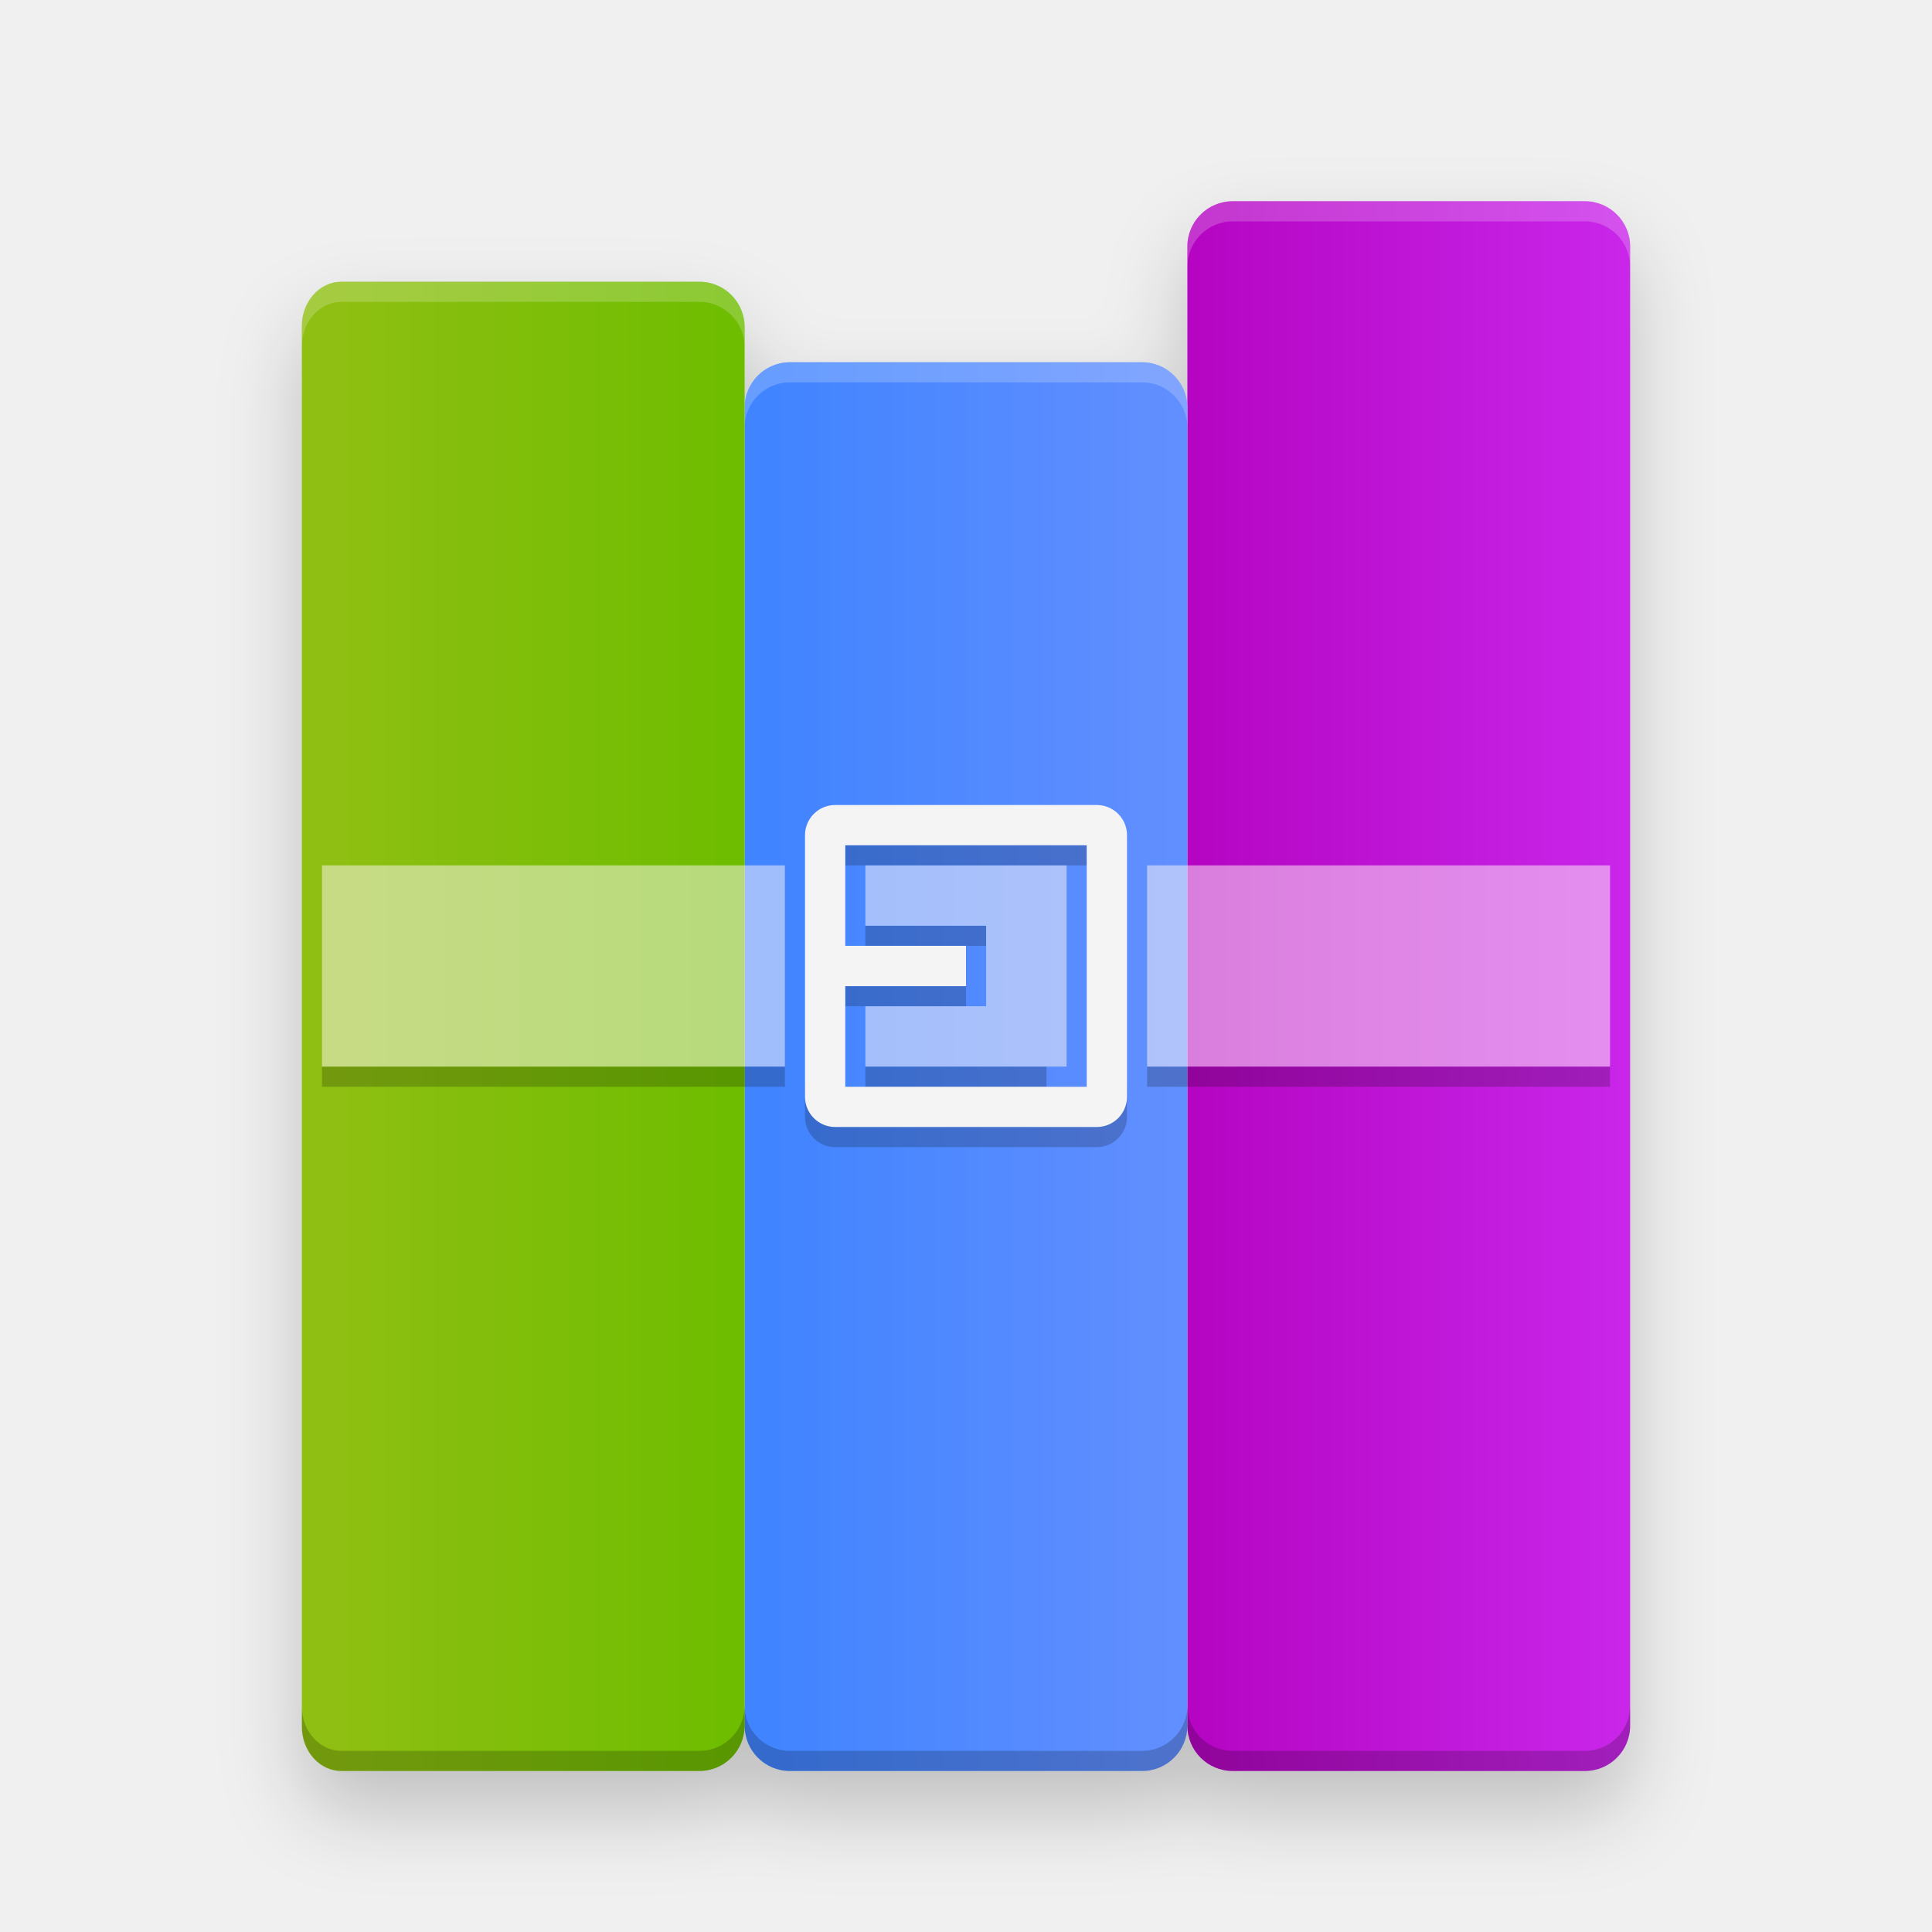
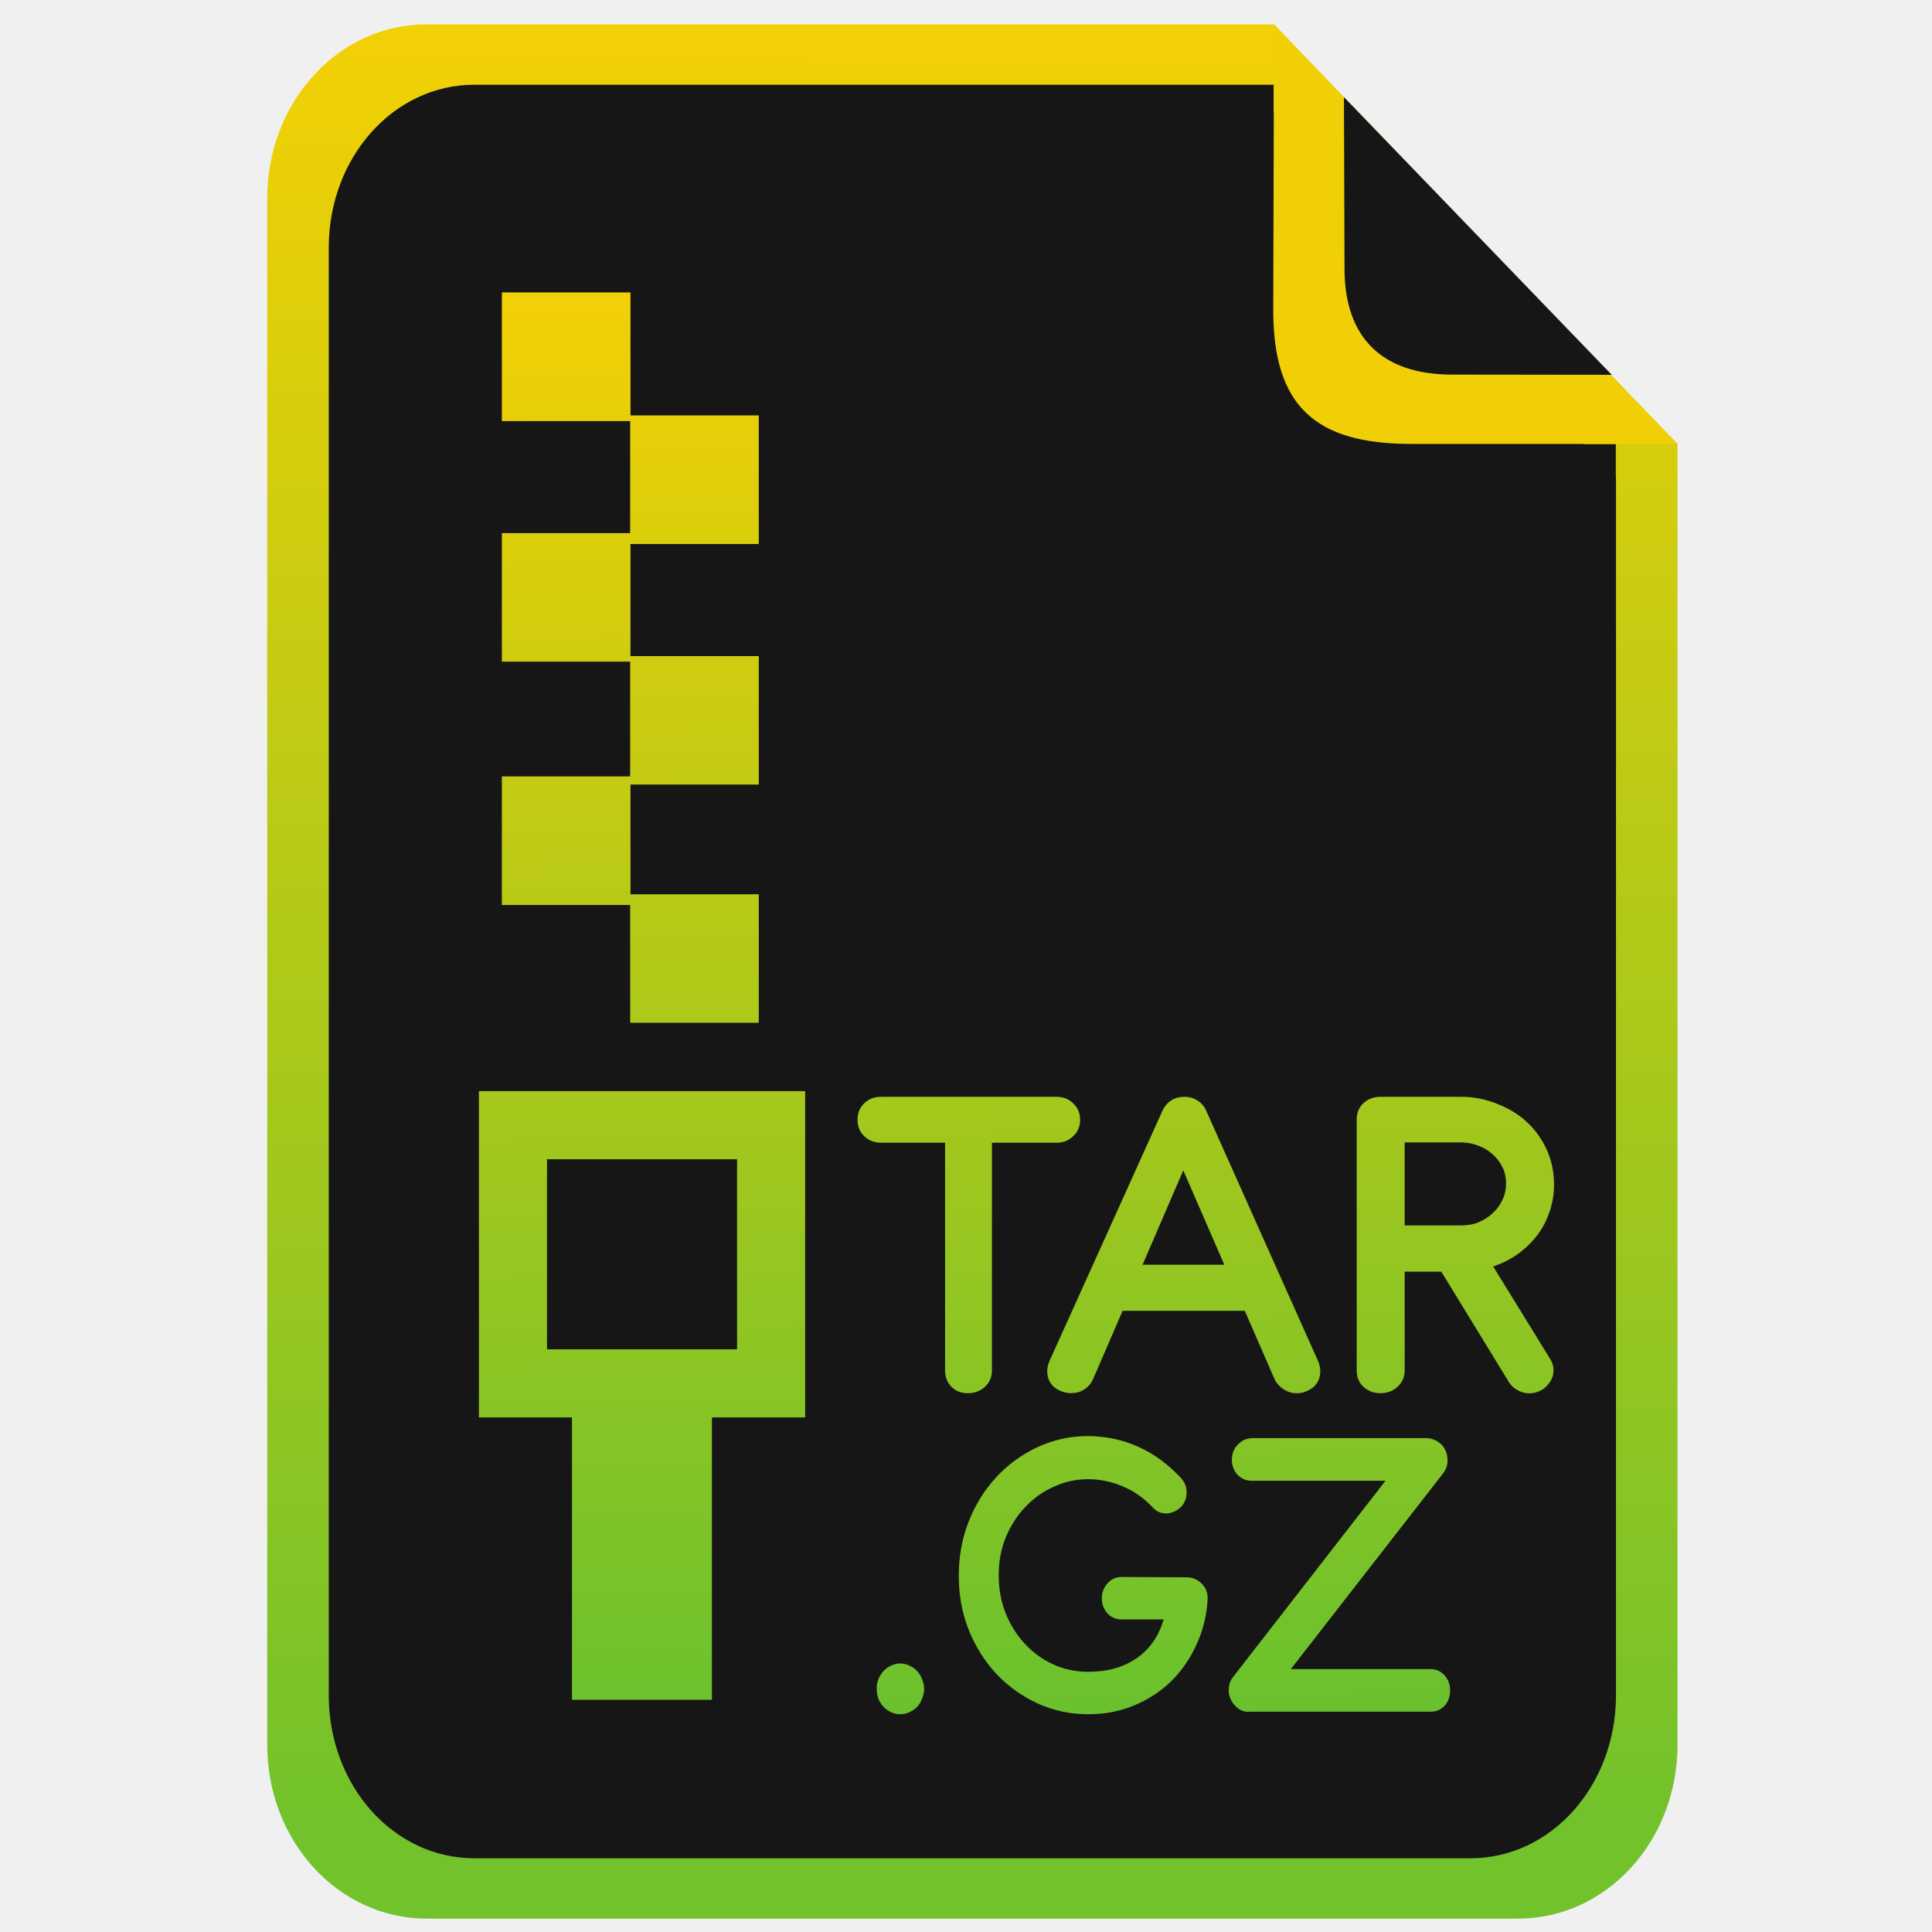
- <svg xmlns="http://www.w3.org/2000/svg" xmlns:xlink="http://www.w3.org/1999/xlink" width="96px" height="96px" viewBox="0 0 96 96" version="1.1">
-   <defs>
-     <path d="M22,10.25 C22,9.007 23.007,8 24.25,8 L41.75,8 C42.993,8 44,9.007 44,10.25 L44,2.25 C44,1.007 45.007,2.28269391e-16 46.25,0 L63.75,0 C64.993,-2.28269391e-16 66,1.007 66,2.25 L66,75.75 C66,76.993 64.993,78 63.75,78 L46.25,78 C45.007,78 44,76.993 44,75.75 C44,76.993 42.993,78 41.75,78 L24.25,78 C23.007,78 22,76.993 22,75.75 C22,76.993 20.993,78 19.75,78 L1.964,78 C0.879,78 2.79141789e-15,77.014 2.79141789e-15,75.798 L0,6.202 C0,4.986 0.879,4 1.964,4 L19.75,4 C20.993,4 22,5.007 22,6.25 L22,10.25 Z" id="path-1" />
-     <filter x="-10.6%" y="-6.4%" width="121.2%" height="117.9%" filterUnits="objectBoundingBox" id="filter-2">
-       <feOffset dx="0" dy="2" in="SourceAlpha" result="shadowOffsetOuter1" />
-       <feGaussianBlur stdDeviation="2" in="shadowOffsetOuter1" result="shadowBlurOuter1" />
-       <feComposite in="shadowBlurOuter1" in2="SourceAlpha" operator="out" result="shadowBlurOuter1" />
-       <feColorMatrix values="0 0 0 0 0   0 0 0 0 0   0 0 0 0 0  0 0 0 0.2 0" type="matrix" in="shadowBlurOuter1" />
-     </filter>
-     <linearGradient x1="98.475%" y1="48.475%" x2="1.525%" y2="48.475%" id="linearGradient-3">
-       <stop stop-color="#C926EA" offset="0%" />
-       <stop stop-color="#B505C3" offset="100%" />
+ <svg xmlns="http://www.w3.org/2000/svg" xmlns:xlink="http://www.w3.org/1999/xlink" version="1.1" id="svg1" width="24" height="24" viewBox="0 0 24 24" xml:space="preserve">
+   <defs id="defs1">
+     <linearGradient id="linearGradient6">
+       <stop style="stop-color:#f1d005;stop-opacity:1;" offset="0" id="stop6" />
+       <stop style="stop-color:#44bd39;stop-opacity:1;" offset="1" id="stop7" />
    </linearGradient>
-     <linearGradient x1="99.455%" y1="50.545%" x2="3.998%" y2="50.545%" id="linearGradient-4">
-       <stop stop-color="#628FFF" offset="0%" />
-       <stop stop-color="#4084FF" offset="100%" />
+     <linearGradient id="linearGradient159">
+       <stop style="stop-color:#f1d005;stop-opacity:1;" offset="0" id="stop159" />
+       <stop style="stop-color:#71c22b;stop-opacity:1;" offset="1" id="stop160" />
    </linearGradient>
-     <linearGradient x1="100%" y1="50%" x2="6.531%" y2="50%" id="linearGradient-5">
-       <stop stop-color="#6DBD00" offset="0%" />
-       <stop stop-color="#8FBF12" offset="100%" />
-     </linearGradient>
+     <linearGradient xlink:href="#linearGradient159" id="linearGradient160" x1="282.527" y1="17.848" x2="282.214" y2="479.753" gradientUnits="userSpaceOnUse" />
+     <linearGradient xlink:href="#linearGradient6" id="linearGradient7" x1="270.511" y1="81.918" x2="278.03" y2="553.344" gradientUnits="userSpaceOnUse" />
  </defs>
-   <g id="application-x-tar" stroke="none" stroke-width="1" fill="none" fill-rule="evenodd">
-     <g id="Group" transform="translate(15, 10)">
-       <g id="Combined-Shape">
-         <use fill="black" fill-opacity="1" filter="url(#filter-2)" xlink:href="#path-1" />
-         <use fill-opacity="0.1" fill="#000000" fill-rule="evenodd" xlink:href="#path-1" />
-       </g>
-       <path d="M66,2.25 L66,75.75 C66,76.993 64.993,78 63.75,78 L46.25,78 C45.007,78 44,76.993 44,75.75 L44,2.25 C44,1.007 45.007,2.28269391e-16 46.25,0 L63.75,0 C64.993,-2.28269391e-16 66,1.007 66,2.25 Z" id="Rectangle-43" fill="url(#linearGradient-3)" />
-       <path d="M44,10.25 L44,75.75 C44,76.993 42.993,78 41.75,78 L24.25,78 C23.007,78 22,76.993 22,75.75 L22,10.25 C22,9.007 23.007,8 24.25,8 L41.75,8 C42.993,8 44,9.007 44,10.25 Z" id="Rectangle-43" fill="url(#linearGradient-4)" />
-       <path d="M22,6.25 L22,75.75 C22,76.993 20.993,78 19.75,78 L1.964,78 C0.879,78 2.79141789e-15,77.014 2.79141789e-15,75.798 L0,6.202 C0,4.986 0.879,4 1.964,4 L19.75,4 C20.993,4 22,5.007 22,6.25 Z" id="Rectangle-43" fill="url(#linearGradient-5)" />
-       <path d="M28,40 L34,40 L34,36 L28,36 L28,33 L38,33 L38,43 L28,43 L28,40 Z M24,33 L24,43 L1,43 L1,33 L24,33 Z M42,33 L65,33 L65,43 L42,43 L42,33 Z" id="Combined-Shape" fill-opacity="0.5" fill="#FFF8F8" />
-       <path d="M1,43 L24,43 L24,44 L1,44 L1,43 Z M37,44 L41,44 L41,45.5 C41,46.328 40.328,47 39.5,47 L26.5,47 C25.672,47 25,46.328 25,45.5 L25,44 L28,44 L28,43 L37,43 L37,44 Z M65,43 L65,44 L42,44 L42,43 L65,43 Z M28,36 L34,36 L34,37 L28,37 L28,36 Z M27,39 L33,39 L33,40 L27,40 L27,39 Z M27,32 L39,32 L39,33 L27,33 L27,32 Z" id="Combined-Shape" fill-opacity="0.2" fill="#000000" />
-       <path d="M26.5,30 L39.5,30 C40.328,30 41,30.672 41,31.5 L41,44.5 C41,45.328 40.328,46 39.5,46 L26.5,46 C25.672,46 25,45.328 25,44.5 L25,31.5 C25,30.672 25.672,30 26.5,30 Z M27,32 L27,44 L39,44 L39,32 L27,32 Z M27,37 L33,37 L33,39 L27,39 L27,37 Z" id="Combined-Shape" fill="#F4F4F4" />
-       <path d="M44,10.25 L44,11.25 C44,10.007 42.993,9 41.75,9 L24.25,9 C23.007,9 22,10.007 22,11.25 L22,10.25 C22,9.007 23.007,8 24.25,8 L41.75,8 C42.993,8 44,9.007 44,10.25 Z M44,3.25 L44,2.25 C44,1.007 45.007,2.28269391e-16 46.25,0 L63.75,0 C64.993,1.97910389e-15 66,1.007 66,2.25 L66,3.25 C66,2.007 64.993,1 63.75,1 L46.25,1 C45.007,1 44,2.007 44,3.25 Z M4.01093231e-17,7.202 L0,6.202 C0,4.986 0.879,4 1.964,4 L19.75,4 C20.993,4 22,5.007 22,6.25 L22,7.25 C22,6.007 20.993,5 19.75,5 L1.964,5 C0.879,5 0,5.986 0,7.202 Z" id="Combined-Shape" fill-opacity="0.2" fill="#FFFFFF" />
-       <path d="M44,9.25 L44,2.25 L44,9.25 Z M66,74.75 L66,75.75 C66,76.993 64.993,78 63.75,78 L46.25,78 C45.007,78 44,76.993 44,75.75 C44,76.993 42.993,78 41.75,78 L24.25,78 C23.007,78 22,76.993 22,75.75 C22,76.993 20.993,78 19.75,78 L1.964,78 C0.879,78 2.79141789e-15,77.014 2.79141789e-15,75.798 L2.75130857e-15,74.798 C2.79141789e-15,76.014 0.879,77 1.964,77 L19.75,77 C20.993,77 22,75.993 22,74.75 C22,75.993 23.007,77 24.25,77 L41.75,77 C42.993,77 44,75.993 44,74.75 C44,75.993 45.007,77 46.25,77 L63.75,77 C64.993,77 66,75.993 66,74.75 Z M22,6.25 L22,9.25 L22,6.25 Z" id="Combined-Shape" fill-opacity="0.2" fill="#000000" />
-     </g>
+   <g id="layer1" transform="matrix(0.04770193,0,0,0.04770193,-0.9309345,-0.1436683)" style="stroke-width:20.964">
+     <path id="rect1" style="fill:url(#linearGradient160);fill-opacity:1;stroke-width:20.963;opacity:1;stroke:#000000;stroke-opacity:0;fill-rule:nonzero" d="m 130.617,9.354 c -22.996,0 -41.509,20.201 -41.509,45.293 V 457.354 c 0,25.092 18.513,45.293 41.509,45.293 h 284.243 c 22.996,0 41.509,-20.201 41.509,-45.293 V 118.668 L 351.307,9.354 Z" />
+     <path id="path1" style="display:inline;fill:#161616;fill-opacity:1;stroke-width:20.963" d="M 143.004 25.081 C 122.013 25.081 105.13 44.007 105.13 67.499 L 105.13 444.515 C 105.13 468.007 122.013 486.933 143.004 486.933 L 402.468 486.933 C 423.459 486.933 440.342 468.007 440.342 444.515 L 440.342 127.401 L 440.301 127.36 L 440.301 118.639 L 432.112 118.639 L 351.206 32.287 L 351.206 25.081 L 344.45 25.081 L 331.307 25.081 L 143.004 25.081 z " />
+     <path id="rect2" style="display:inline;fill:#f0cf06;fill-opacity:1;stroke-width:20.963;opacity:1;stroke:#000000;stroke-opacity:0;fill-rule:nonzero" d="m 456.369,118.619 -0.004,-0.002 L 351.295,9.424 351.091,83.526 c -0.069,25.092 10.802,35.093 35.894,35.093 z" />
+     <path id="rect3" style="fill:#161616;fill-opacity:1;stroke-width:20.964" d="m 369.504,28.314 0.144,44.812 c 0.058,17.97 9.957,27.414 27.927,27.437 l 41.656,0.052 z" />
+   </g>
+   <g id="layer2" transform="matrix(0.04770193,0,0,0.04770193,-0.1324734,-0.1436683)" style="stroke-width:20.964;fill-opacity:1;fill:url(#linearGradient7)">
+     <path id="rect18" style="fill:url(#linearGradient7);fill-opacity:1;stroke-width:20.964;opacity:1;stroke:#000000;stroke-opacity:0;fill-rule:nonzero" d="M 133.471 79.168 L 133.471 112.661 L 166.882 112.661 L 166.882 141.854 L 133.471 141.854 L 133.471 175.306 L 166.882 175.306 L 166.882 205.195 L 133.471 205.195 L 133.471 238.688 L 166.882 238.688 L 166.882 269.355 L 200.375 269.355 L 200.375 235.903 L 166.964 235.903 L 166.964 207.324 L 200.375 207.324 L 200.375 173.873 L 166.964 173.873 L 166.964 144.679 L 200.375 144.679 L 200.375 111.187 L 166.964 111.187 L 166.964 79.168 L 133.471 79.168 z M 127.494 287.166 L 127.494 372.125 L 151.733 372.125 L 151.733 445.661 L 188.173 445.661 L 188.173 372.125 L 212.453 372.125 L 212.453 287.166 L 127.494 287.166 z M 232.229 288.64 C 230.473 288.64 228.978 289.193 227.807 290.359 C 226.637 291.485 226.088 292.929 226.088 294.618 C 226.088 296.306 226.637 297.71 227.807 298.876 C 228.978 300.001 230.473 300.595 232.229 300.595 L 248.894 300.595 L 248.894 359.924 C 248.894 361.612 249.444 363.015 250.531 364.141 C 251.66 365.267 253.075 365.82 254.831 365.82 C 256.587 365.82 258.081 365.267 259.294 364.141 C 260.506 363.016 261.095 361.612 261.095 359.924 L 261.095 300.595 L 277.882 300.595 C 278.76 300.595 279.545 300.466 280.298 300.186 C 281.051 299.864 281.72 299.398 282.263 298.876 C 282.849 298.353 283.281 297.757 283.574 297.033 C 283.908 296.309 284.065 295.503 284.065 294.658 C 284.065 292.97 283.476 291.525 282.263 290.359 C 281.092 289.193 279.638 288.64 277.882 288.64 L 232.229 288.64 z M 311.252 288.64 C 309.956 288.64 308.775 288.938 307.772 289.581 C 306.81 290.225 306.022 291.159 305.479 292.325 L 276.122 357.344 C 275.411 358.912 275.293 360.484 275.794 362.012 C 276.296 363.5 277.357 364.563 278.988 365.247 C 279.824 365.568 280.649 365.78 281.485 365.82 C 282.363 365.82 283.189 365.693 283.942 365.451 C 284.695 365.17 285.363 364.745 285.948 364.223 C 286.575 363.66 287.088 362.98 287.422 362.176 L 295.12 344.365 L 326.934 344.365 L 334.754 362.299 C 335.13 363.062 335.642 363.66 336.269 364.223 C 336.896 364.746 337.563 365.17 338.316 365.451 C 339.069 365.733 339.896 365.86 340.732 365.82 C 341.568 365.82 342.353 365.607 343.148 365.247 C 344.736 364.563 345.799 363.5 346.3 362.012 C 346.802 360.484 346.684 358.912 345.973 357.344 L 316.902 292.284 C 316.401 291.118 315.614 290.184 314.568 289.581 C 313.565 288.938 312.464 288.64 311.252 288.64 z M 362.269 288.64 C 360.513 288.64 359.018 289.193 357.806 290.318 C 356.635 291.444 356.086 292.847 356.086 294.536 L 356.086 359.924 C 356.086 361.612 356.635 363.015 357.806 364.141 C 359.018 365.267 360.513 365.82 362.269 365.82 C 364.024 365.82 365.519 365.267 366.732 364.141 C 367.944 363.016 368.574 361.612 368.574 359.924 L 368.574 334.17 L 378.114 334.17 L 395.638 362.79 C 396.056 363.514 396.608 364.109 397.235 364.591 C 397.904 365.034 398.571 365.374 399.323 365.615 C 400.076 365.816 400.863 365.901 401.657 365.82 C 402.452 365.738 403.238 365.526 403.991 365.124 C 404.743 364.762 405.332 364.253 405.833 363.65 C 406.377 363.006 406.811 362.326 407.062 361.603 C 407.312 360.839 407.39 360.072 407.307 359.269 C 407.224 358.465 406.948 357.658 406.488 356.935 L 391.626 332.819 C 393.925 332.055 396.049 330.992 397.972 329.625 C 399.937 328.218 401.628 326.602 403.049 324.753 C 404.471 322.903 405.531 320.862 406.284 318.611 C 407.078 316.36 407.471 314.02 407.471 311.528 C 407.471 308.352 406.883 305.335 405.629 302.561 C 404.374 299.747 402.645 297.282 400.429 295.232 C 398.255 293.181 395.659 291.648 392.69 290.482 C 389.764 289.276 386.618 288.64 383.273 288.64 L 362.269 288.64 z M 368.574 300.514 L 383.273 300.514 C 384.862 300.514 386.355 300.811 387.777 301.373 C 389.198 301.896 390.458 302.66 391.503 303.625 C 392.59 304.59 393.455 305.738 394.082 307.065 C 394.709 308.351 394.983 309.712 394.983 311.2 C 394.983 312.647 394.709 314.05 394.082 315.376 C 393.497 316.703 392.672 317.852 391.585 318.857 C 390.539 319.862 389.321 320.669 387.9 321.272 C 386.478 321.875 384.903 322.132 383.314 322.132 L 368.574 322.132 L 368.574 300.514 z M 145.223 304.895 L 194.724 304.895 L 194.724 354.396 L 145.223 354.396 L 145.223 304.895 z M 310.924 307.802 L 321.611 332.368 L 300.32 332.368 L 310.924 307.802 z M 286.03 376.998 C 281.307 376.998 276.903 378.016 272.805 379.946 C 268.707 381.875 265.14 384.505 262.119 387.807 C 259.097 391.109 256.731 394.938 254.994 399.353 C 253.293 403.732 252.456 408.421 252.456 413.356 C 252.456 418.365 253.299 423.063 255.035 427.441 C 256.806 431.819 259.179 435.599 262.201 438.865 C 265.257 442.13 268.871 444.711 272.969 446.603 C 277.102 448.495 281.506 449.428 286.194 449.428 C 290.396 449.428 294.346 448.697 298.027 447.176 C 301.708 445.655 304.912 443.583 307.69 440.912 C 310.468 438.203 312.697 434.963 314.364 431.29 C 316.065 427.616 317.062 423.634 317.271 419.293 C 317.271 417.661 316.716 416.364 315.674 415.362 C 314.632 414.361 313.366 413.803 311.907 413.766 L 294.833 413.684 C 293.375 413.684 292.162 414.249 291.189 415.362 C 290.217 416.438 289.715 417.731 289.715 419.252 C 289.715 420.81 290.216 422.107 291.189 423.183 C 292.162 424.222 293.375 424.739 294.833 424.739 L 305.806 424.739 C 304.521 429.117 302.202 432.477 298.764 434.852 C 295.361 437.19 291.166 438.373 286.235 438.373 C 282.971 438.373 279.911 437.747 277.063 436.449 C 274.216 435.15 271.771 433.348 269.652 431.085 C 267.569 428.822 265.873 426.144 264.657 423.101 C 263.442 420.058 262.856 416.758 262.856 413.233 C 262.856 409.671 263.448 406.408 264.698 403.366 C 265.948 400.323 267.657 397.69 269.775 395.463 C 271.894 393.2 274.373 391.443 277.186 390.182 C 279.999 388.883 282.952 388.216 286.112 388.216 C 289.168 388.216 292.197 388.835 295.079 390.059 C 297.996 391.246 300.579 393.059 302.94 395.545 C 303.461 396.102 304.035 396.555 304.66 396.815 C 305.32 397.036 306.006 397.142 306.666 397.142 C 307.326 397.104 307.965 396.91 308.591 396.651 C 309.216 396.354 309.789 395.983 310.31 395.463 C 311.317 394.387 311.819 393.099 311.784 391.615 C 311.784 390.13 311.235 388.883 310.228 387.807 C 306.86 384.245 303.196 381.522 299.132 379.741 C 295.069 377.923 290.684 376.998 286.03 376.998 z M 328.899 377.53 C 328.17 377.53 327.47 377.685 326.811 377.98 C 326.186 378.277 325.618 378.689 325.132 379.209 C 324.646 379.691 324.263 380.26 323.986 380.928 C 323.708 381.596 323.576 382.319 323.576 383.098 C 323.576 384.656 324.078 385.994 325.05 387.07 C 326.057 388.109 327.277 388.626 328.735 388.626 L 363.579 388.626 L 323.986 439.601 C 323.499 440.195 323.17 440.821 322.962 441.526 C 322.79 442.231 322.722 442.95 322.757 443.655 C 322.826 444.323 323.019 444.993 323.33 445.661 C 323.643 446.329 324.079 446.898 324.6 447.381 C 325.156 447.938 325.742 448.345 326.401 448.568 C 327.061 448.79 327.713 448.847 328.408 448.773 L 375.33 448.773 C 376.788 448.773 378.002 448.256 378.974 447.217 C 379.946 446.141 380.407 444.804 380.407 443.246 C 380.407 441.687 379.946 440.391 378.974 439.315 C 378.001 438.239 376.788 437.677 375.33 437.677 L 338.93 437.677 L 378.483 386.824 C 378.934 386.23 379.298 385.608 379.506 384.941 C 379.749 384.236 379.78 383.517 379.711 382.812 C 379.675 382.106 379.53 381.436 379.22 380.805 C 378.942 380.138 378.553 379.564 378.032 379.045 L 377.377 378.553 C 376.544 377.96 375.594 377.604 374.552 377.53 L 328.899 377.53 z M 237.225 436.203 C 236.391 436.203 235.573 436.406 234.809 436.776 C 234.079 437.111 233.44 437.575 232.884 438.168 C 232.329 438.762 231.88 439.44 231.533 440.257 C 231.221 441.073 231.083 441.905 231.083 442.795 C 231.083 443.686 231.222 444.599 231.533 445.416 C 231.881 446.232 232.329 446.91 232.884 447.504 C 233.44 448.098 234.079 448.562 234.809 448.896 C 235.573 449.267 236.391 449.428 237.225 449.428 C 238.093 449.428 238.87 449.267 239.599 448.896 C 240.363 448.562 241.05 448.098 241.606 447.504 C 242.161 446.91 242.562 446.232 242.875 445.416 C 243.222 444.599 243.448 443.686 243.448 442.795 C 243.448 441.905 243.222 441.073 242.875 440.257 C 242.562 439.44 242.162 438.762 241.606 438.168 C 241.05 437.575 240.363 437.11 239.599 436.776 C 238.87 436.405 238.093 436.203 237.225 436.203 z " />
  </g>
</svg>
